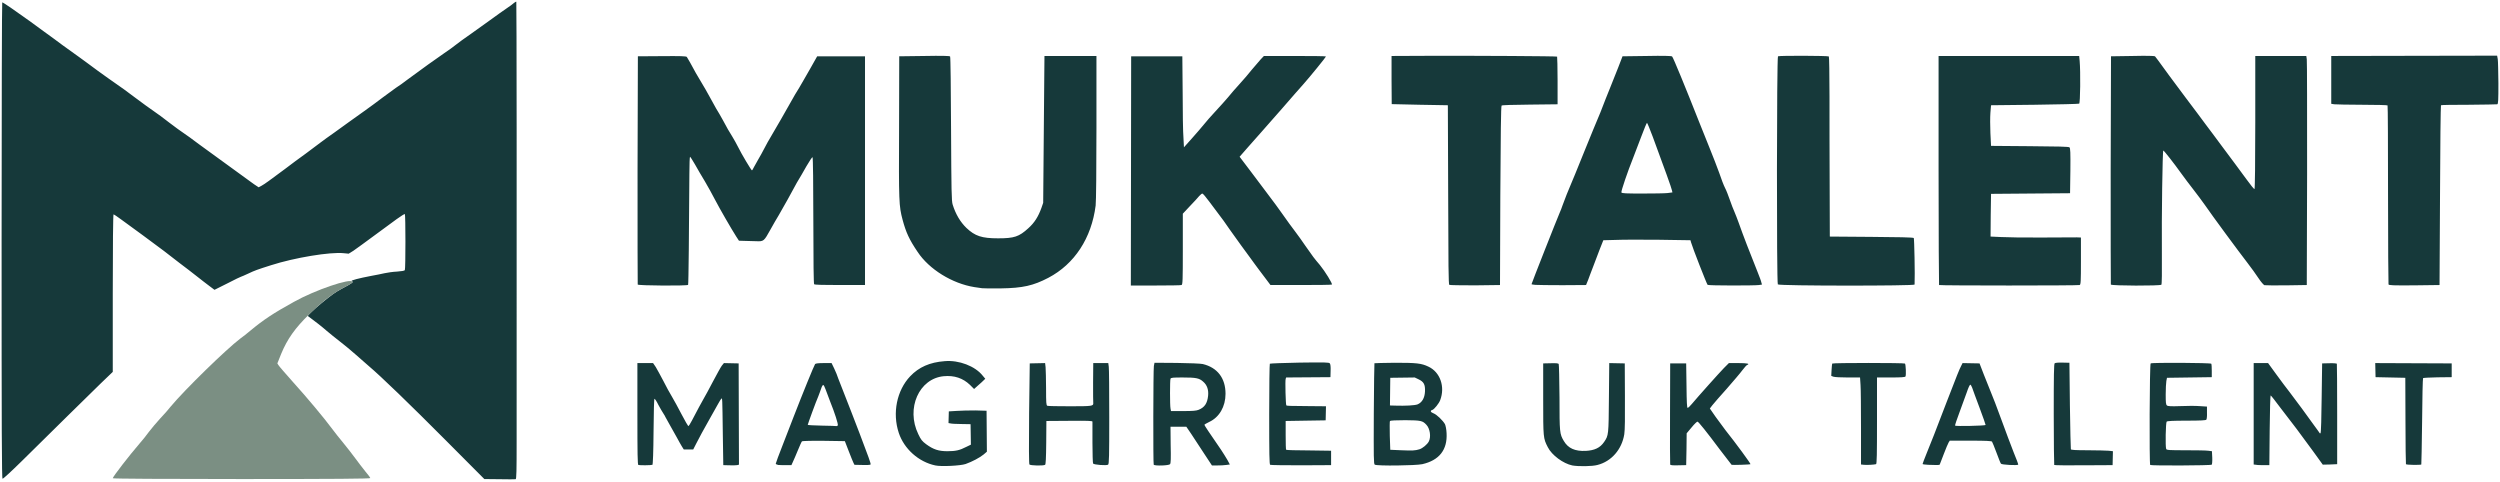
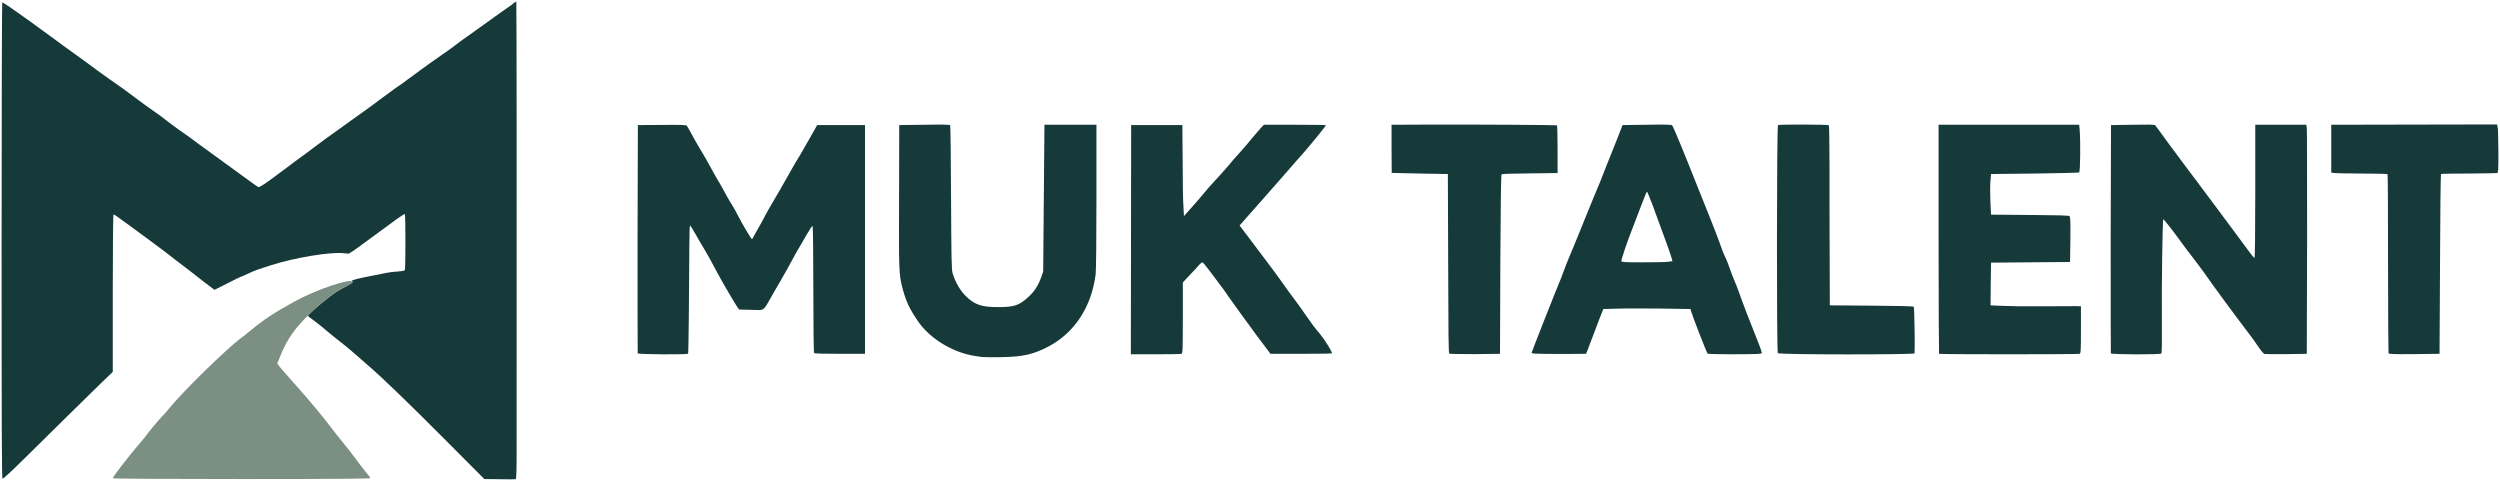
<svg xmlns="http://www.w3.org/2000/svg" viewBox="0 0 1563 301" width="1563" height="301" role="img" aria-label="MUKTalent">
-   <path fill-rule="evenodd" fill="#16393a" d="M312.3 299.6L302.8 299.5L278.5 275.1C256.4 252.9 238.1 235.2 230.5 228.8C228.9 227.4 225.3 224.2 222.4 221.7C219.6 219.2 215.1 215.5 212.5 213.5C209.9 211.5 206.2 208.5 204.2 206.8C201.5 204.4 196.5 200.5 192.5 197.6C192.1 197.4 196.2 193.5 200.9 189.6C207.8 184.0 209.3 182.9 213.5 180.6C220.9 176.6 221.2 176.5 219.9 175.7C219.2 175.3 224.2 174.0 232.0 172.5C234.9 172.0 238.7 171.2 240.5 170.8C242.3 170.4 245.8 169.9 248.2 169.8C251.1 169.6 252.8 169.3 253.1 168.9C253.6 168.1 253.6 134.1 253.1 133.8C252.9 133.7 250.6 135.1 248.0 137.0C239.4 143.3 228.8 151.1 226.2 153.0C224.9 154.0 222.5 155.7 220.9 156.8L218.0 158.6L214.9 158.3C206.5 157.4 184.1 161.1 169.5 165.8C160.7 168.6 159.3 169.1 155.3 171.0C152.9 172.1 150.9 173.0 150.7 173.0C150.5 173.0 146.7 174.8 142.3 177.1L134.1 181.2L130.9 178.8C129.2 177.5 125.6 174.8 123.0 172.7C120.4 170.6 115.5 166.9 112.2 164.4C109.0 161.9 104.6 158.5 102.5 156.9C100.4 155.3 94.5 150.9 89.3 147.1C84.1 143.3 77.9 138.8 75.6 137.1C73.3 135.4 71.2 134.0 71.0 134.0C70.7 134.0 70.5 153.5 70.5 183.3L70.5 232.5L63.1 239.6C55.0 247.5 31.5 270.6 13.8 288.1C7.2 294.6 2.0 299.4 1.6 299.3C1.1 299.1 1.0 271.2 1.0 150.3C1.0 63.1 1.2 1.5 1.4 1.5C2.0 1.5 9.0 6.3 18.3 13.0C20.0 14.2 24.0 17.2 27.2 19.5C30.5 21.8 35.8 25.8 39.2 28.3C42.5 30.7 47.2 34.1 49.5 35.7C51.8 37.4 57.1 41.2 61.2 44.3C65.4 47.3 70.5 51.0 72.6 52.4C74.7 53.8 80.0 57.6 84.3 60.9C88.7 64.2 93.9 68.0 96.0 69.4C98.1 70.8 102.6 74.1 106.0 76.8C109.4 79.4 113.4 82.3 114.8 83.2C116.2 84.1 120.5 87.2 124.3 90.1C134.4 97.5 153.8 111.6 158.7 115.1L161.7 117.1L163.4 116.2C165.4 115.1 168.6 112.8 178.1 105.7C181.7 102.9 187.6 98.6 191.2 96.0C194.7 93.4 198.9 90.3 200.4 89.1C202.0 87.9 205.8 85.1 209.0 82.9C212.1 80.6 216.2 77.7 218.0 76.4C219.8 75.1 224.2 71.9 227.8 69.4C231.3 66.9 236.5 63.1 239.2 61.0C242.0 58.9 245.7 56.2 247.4 55.0C249.2 53.9 252.5 51.5 254.7 49.8C263.4 43.4 272.9 36.5 277.8 33.2C280.5 31.4 283.8 29.0 285.0 28.0C286.2 27.0 290.6 23.8 294.8 20.9C298.9 18.0 304.6 13.9 307.5 11.8C310.4 9.7 314.4 6.8 316.5 5.4C318.6 4.0 320.8 2.4 321.4 1.8C322.0 1.3 322.6 1.0 322.8 1.1C323.0 1.4 323.1 126.0 323.0 275.8C323.0 294.2 322.9 299.4 322.4 299.6C322.0 299.7 317.5 299.7 312.3 299.6ZM584.8 291.0C574.3 288.8 565.2 280.6 561.9 270.6C557.8 258.2 560.7 244.1 569.0 235.3C574.5 229.5 581.3 226.5 590.6 225.8C599.5 225.0 609.7 228.9 614.4 234.9L616.0 236.8L613.6 239.1C612.3 240.3 610.7 241.7 610.1 242.2L609.0 243.2L606.4 240.6C602.0 236.4 596.6 234.6 590.1 235.2C574.6 236.6 566.3 255.3 574.1 271.4C575.8 275.0 576.5 275.8 579.0 277.7C583.5 281.0 586.8 282.1 592.3 282.1C597.6 282.1 600.0 281.5 604.1 279.4L607.0 278.0L606.9 271.6L606.8 265.2L601.0 265.1C597.8 265.1 594.7 264.9 594.1 264.7L593.0 264.5L593.1 260.9L593.2 257.2L598.0 256.9C600.6 256.7 605.9 256.6 609.8 256.6L616.8 256.8L616.9 269.6L617.0 282.4L614.9 284.2C612.4 286.2 607.9 288.6 603.7 290.1C600.4 291.2 588.5 291.8 584.8 291.0ZM983.0 291.0C977.3 289.8 970.2 284.6 967.7 279.6C964.8 274.0 964.8 273.7 964.8 249.5L964.8 227.2L969.5 227.1C972.7 227.0 974.3 227.1 974.5 227.6C974.7 227.9 974.9 237.4 975.0 248.6C975.0 270.4 975.1 271.3 977.7 275.7C980.4 280.3 984.7 282.2 991.4 281.9C996.9 281.6 1000.4 280.0 1002.9 276.3C1005.7 272.2 1005.7 272.0 1005.9 248.6L1006.1 227.0L1010.9 227.1L1015.8 227.2L1015.9 247.5C1016.0 261.0 1015.9 269.0 1015.5 271.5C1014.0 280.9 1007.5 288.5 998.7 290.7C995.5 291.6 986.8 291.7 983.0 291.0ZM399.1 290.7C398.6 290.5 398.5 283.6 398.5 258.7L398.5 227.0L403.4 227.0L408.3 227.0L410.0 229.5C410.8 230.9 413.0 234.8 414.7 238.1C416.4 241.5 418.8 245.9 420.1 248.0C421.3 250.1 424.1 255.0 426.1 259.0C428.2 263.0 430.1 266.3 430.3 266.4C430.6 266.4 431.6 264.9 432.6 262.9C435.0 258.2 439.4 250.1 440.3 248.6C440.8 247.9 443.1 243.5 445.6 238.8C448.1 234.1 450.6 229.5 451.3 228.6L452.6 227.0L457.2 227.1L461.8 227.2L461.9 258.9L462.0 290.5L460.9 290.8C460.2 290.9 458.1 291.0 456.0 290.9L452.2 290.8L451.9 271.2C451.6 248.0 451.6 248.9 451.0 249.2C450.8 249.4 449.8 250.9 448.9 252.6C447.9 254.3 445.7 258.3 443.9 261.5C439.2 269.8 437.9 272.3 435.5 276.9L433.4 281.0L430.4 281.0L427.5 281.0L426.3 279.1C425.7 278.1 424.2 275.5 423.1 273.4C421.9 271.2 419.8 267.6 418.5 265.2C417.1 262.8 416.0 260.8 416.0 260.7C416.0 260.6 415.5 259.6 414.8 258.6C414.1 257.6 412.7 255.1 411.6 253.1C410.6 251.0 409.5 249.4 409.2 249.3C408.9 249.3 408.7 257.2 408.6 269.8C408.5 282.7 408.2 290.4 407.9 290.6C407.3 290.9 400.0 291.0 399.1 290.7ZM486.6 290.7C485.7 290.5 485.0 290.2 485.0 289.9C485.0 289.6 487.0 284.1 489.5 277.8C492.0 271.4 495.0 263.7 496.2 260.5C501.7 246.3 508.9 228.6 509.6 227.6C510.0 227.2 511.7 227.0 515.0 227.0L519.9 227.0L521.5 230.3C522.3 232.0 523.0 233.6 523.0 233.7C523.0 233.9 524.7 238.3 526.8 243.6C528.9 248.9 531.5 255.5 532.5 258.2C533.6 261.0 535.8 266.9 537.5 271.2C542.8 285.1 544.6 290.0 544.3 290.4C544.1 290.7 541.8 290.8 539.1 290.7L534.2 290.6L533.6 289.4C533.3 288.8 531.9 285.4 530.6 282.0L528.2 275.8L515.0 275.6C507.7 275.5 501.6 275.7 501.4 275.9C501.1 276.2 500.0 278.7 498.8 281.6C497.6 284.4 496.3 287.7 495.7 288.8L494.8 290.8L491.5 290.8C489.7 290.8 487.5 290.8 486.6 290.7ZM643.6 290.4C643.3 290.0 643.2 279.3 643.4 258.5L643.8 227.2L648.6 227.1L653.4 227.0L653.7 229.6C653.8 231.1 654.0 237.0 654.0 242.8C654.0 252.0 654.1 253.4 654.8 253.7C655.2 253.9 661.6 254.0 669.0 254.0C682.9 254.0 683.7 253.9 683.5 251.9C683.4 251.5 683.4 245.8 683.4 239.1L683.5 227.0L688.2 227.0L692.9 227.0L693.2 229.3C693.4 230.6 693.5 244.7 693.5 260.8C693.5 285.5 693.4 290.0 692.8 290.5C691.9 291.2 683.9 290.6 683.4 289.8C683.2 289.5 683.0 283.6 683.0 276.8C683.0 269.9 683.0 264.0 683.0 263.6C683.0 263.1 679.9 263.0 668.6 263.1L654.2 263.2L654.1 276.7C654.0 286.7 653.8 290.3 653.4 290.6C652.3 291.3 644.2 291.1 643.6 290.4ZM721.3 290.5C720.9 289.9 721.0 231.2 721.4 228.8L721.8 226.8L735.8 226.9C743.5 227.0 750.8 227.3 752.0 227.6C761.1 229.8 766.2 236.4 766.2 246.2C766.2 254.2 762.3 260.9 756.0 263.8C754.3 264.6 753.0 265.4 753.0 265.6C753.0 266.0 756.1 270.6 763.4 281.2C764.7 283.2 766.5 286.0 767.4 287.6L768.9 290.4L766.6 290.7C765.4 290.9 762.9 291.0 761.0 291.0L757.7 291.0L752.7 283.4C750.0 279.2 746.4 273.7 744.7 271.2L741.7 266.8L736.7 266.8L731.8 266.8L731.9 278.1C732.1 286.7 732.0 289.7 731.5 290.2C730.8 291.1 721.8 291.4 721.3 290.5ZM794.1 290.6C793.6 290.2 793.5 284.0 793.5 259.0C793.5 241.8 793.7 227.6 793.9 227.4C794.1 227.2 802.5 226.9 812.5 226.7C828.3 226.5 830.9 226.5 831.4 227.2C831.8 227.6 832.0 229.3 831.9 231.8L831.8 235.8L817.9 235.9L804.1 236.0L803.8 236.9C803.4 238.0 803.8 253.0 804.2 253.4C804.6 253.8 806.0 253.8 818.1 253.9L829.0 254.0L828.9 258.4L828.8 262.8L816.2 263.0L803.8 263.2L803.8 272.1C803.8 277.0 803.9 281.1 804.1 281.2C804.2 281.4 810.6 281.6 818.3 281.6L832.2 281.8L832.2 286.2L832.2 290.8L813.5 290.9C803.2 290.9 794.5 290.8 794.1 290.6ZM859.5 290.5C858.8 290.1 858.8 286.1 858.9 258.6C859.0 241.4 859.2 227.2 859.3 227.1C859.4 227.0 865.1 226.9 872.1 226.8C885.5 226.8 888.6 227.1 893.0 229.2C900.4 232.6 903.6 241.8 900.4 250.2C899.6 252.3 896.7 255.9 895.5 256.3C894.0 256.7 894.3 257.7 896.2 258.4C898.2 259.1 902.1 262.9 903.4 265.2C903.8 266.1 904.3 268.4 904.4 270.8C905.0 281.2 899.8 287.8 889.2 290.2C885.1 291.1 860.9 291.4 859.5 290.5ZM1044.2 290.4C1044.1 290.0 1044.0 275.7 1044.1 258.5L1044.2 227.2L1049.2 227.2L1054.2 227.2L1054.4 241.1C1054.5 251.7 1054.7 255.0 1055.1 255.0C1055.5 255.0 1056.6 253.9 1057.7 252.6C1061.2 248.4 1074.7 233.3 1077.8 230.1L1080.9 227.0L1087.0 227.0C1092.4 227.0 1094.3 227.4 1092.3 228.2C1091.9 228.3 1090.6 229.8 1089.3 231.5C1088.0 233.3 1083.6 238.4 1079.6 243.0C1075.5 247.5 1071.5 252.2 1070.6 253.3L1069.0 255.4L1072.6 260.6C1074.6 263.4 1077.4 267.2 1078.8 269.0C1085.2 277.0 1094.7 290.0 1094.4 290.2C1094.1 290.5 1083.1 290.8 1082.6 290.6C1082.4 290.4 1079.1 286.1 1075.2 281.0C1067.0 270.0 1062.0 263.8 1061.3 263.6C1061.0 263.5 1059.3 265.1 1057.6 267.2L1054.5 270.9L1054.4 280.8L1054.2 290.8L1049.4 290.9C1045.7 291.0 1044.4 290.9 1044.2 290.4ZM1165.4 290.6L1163.5 290.4L1163.5 267.8C1163.5 255.3 1163.4 243.1 1163.2 240.6L1162.9 236.0L1155.2 236.0C1151.0 236.0 1147.0 235.8 1146.2 235.5L1144.9 235.0L1145.1 231.3C1145.2 229.2 1145.4 227.5 1145.5 227.3C1146.0 226.8 1190.5 226.8 1191.0 227.3C1191.5 227.9 1191.8 234.5 1191.3 235.4C1191.0 235.8 1188.7 236.0 1182.2 236.0L1173.5 236.0L1173.5 263.0C1173.5 284.2 1173.4 290.1 1172.9 290.2C1171.9 290.5 1167.4 290.8 1165.4 290.6ZM1205.6 290.6C1203.6 290.5 1202.0 290.3 1202.0 290.1C1202.0 289.9 1203.1 286.9 1204.5 283.5C1207.0 277.5 1210.1 269.5 1217.1 251.2C1223.5 234.6 1225.0 230.9 1226.0 229.0L1227.0 227.0L1232.3 227.1L1237.6 227.2L1240.3 234.2C1241.8 238.1 1243.8 243.1 1244.7 245.2C1245.7 247.4 1248.6 255.1 1251.2 262.2C1253.8 269.4 1257.3 278.6 1258.9 282.7C1260.6 286.8 1261.9 290.3 1261.8 290.5C1261.4 291.1 1251.4 290.6 1251.0 289.9C1250.7 289.6 1249.5 286.5 1248.2 283.0C1246.9 279.6 1245.7 276.5 1245.4 276.1C1245.0 275.7 1241.7 275.5 1232.0 275.5L1219.0 275.5L1218.3 276.6C1217.9 277.2 1216.5 280.6 1215.2 284.0C1213.9 287.4 1212.8 290.4 1212.7 290.5C1212.4 290.8 1210.4 290.8 1205.6 290.6ZM1284.3 290.7C1284.2 290.5 1284.0 276.2 1284.0 259.0C1284.0 234.5 1284.1 227.5 1284.6 227.1C1285.0 226.8 1287.2 226.6 1289.5 226.7L1293.8 226.8L1294.1 253.5C1294.3 268.2 1294.6 280.5 1294.7 280.9C1294.9 281.3 1297.5 281.5 1305.4 281.5C1311.1 281.5 1316.9 281.7 1318.4 281.8L1321.0 282.1L1320.9 286.4L1320.8 290.8L1302.7 290.9C1292.8 291.0 1284.5 290.9 1284.3 290.7ZM1344.3 290.7C1343.7 290.1 1343.9 227.6 1344.6 227.2C1345.6 226.6 1382.0 226.8 1382.5 227.4C1382.7 227.8 1382.8 229.8 1382.8 231.9L1382.8 235.8L1368.8 236.0L1354.8 236.2L1354.4 238.2C1354.2 239.3 1354.0 243.1 1354.0 246.6C1354.0 251.7 1354.1 253.0 1354.8 253.5C1355.3 254.0 1357.4 254.1 1363.1 253.9C1367.3 253.7 1372.8 253.7 1375.2 253.9L1379.8 254.2L1379.8 258.0C1379.9 260.1 1379.7 262.0 1379.4 262.4C1379.0 262.8 1375.9 263.0 1367.0 263.0C1358.5 263.0 1355.0 263.2 1354.6 263.6C1354.0 264.2 1353.7 279.2 1354.3 280.7C1354.6 281.4 1356.1 281.5 1366.5 281.5C1373.0 281.5 1379.4 281.6 1380.6 281.8L1382.9 282.1L1383.1 286.1C1383.2 288.3 1383.0 290.3 1382.8 290.5C1382.2 291.1 1344.9 291.2 1344.3 290.7ZM1410.6 290.6L1409.0 290.4L1409.0 258.7L1409.0 227.0L1413.5 227.0L1418.0 227.0L1423.1 234.0C1425.9 237.9 1429.7 242.9 1431.5 245.2C1433.2 247.4 1436.7 252.1 1439.2 255.5C1441.7 258.9 1445.0 263.5 1446.6 265.7C1448.2 267.8 1449.7 270.0 1450.0 270.4C1450.2 270.9 1450.6 271.1 1450.8 270.8C1451.1 270.6 1451.4 260.7 1451.5 248.8L1451.8 227.2L1456.2 227.1C1458.7 227.0 1460.8 227.2 1461.0 227.4C1461.1 227.7 1461.2 241.9 1461.2 259.1L1461.2 290.2L1456.7 290.4L1452.2 290.5L1446.2 282.2C1442.9 277.7 1438.2 271.3 1435.8 268.1C1433.3 264.9 1428.7 258.9 1425.6 254.8C1422.5 250.6 1419.8 247.2 1419.6 247.2C1419.4 247.2 1419.1 257.0 1419.0 269.0L1418.8 290.8L1415.5 290.8C1413.7 290.8 1411.5 290.8 1410.6 290.6ZM1504.2 290.2C1504.1 290.0 1503.9 277.7 1503.9 263.0L1503.8 236.2L1494.5 236.0L1485.2 235.8L1485.1 231.4L1485.0 227.0L1508.9 227.1L1532.8 227.2L1532.8 231.5L1532.8 235.8L1524.0 235.9C1519.2 236.0 1515.1 236.2 1514.9 236.4C1514.7 236.6 1514.4 248.8 1514.3 263.5C1514.1 278.1 1513.9 290.3 1513.8 290.4C1513.3 290.8 1504.4 290.7 1504.2 290.2ZM887.4 280.9C889.4 280.3 892.3 277.9 893.3 276.0C894.8 273.1 894.0 267.9 891.8 265.6C889.4 263.0 888.4 262.8 878.6 262.7C872.8 262.7 869.3 262.9 869.0 263.2C868.8 263.5 868.8 267.7 868.9 272.5L869.2 281.2L876.0 281.5C883.2 281.8 884.8 281.7 887.4 280.9ZM523.8 265.9C524.1 265.1 521.9 258.2 519.0 251.0C517.9 248.1 516.6 244.6 516.1 243.3C515.6 241.9 515.0 240.7 514.7 240.7C514.4 240.6 513.8 241.6 513.4 242.9C513.0 244.2 512.1 246.4 511.6 247.8C510.2 250.9 505.0 265.2 505.0 265.6C505.0 265.8 509.0 266.0 513.9 266.1C518.8 266.2 522.9 266.3 523.1 266.4C523.4 266.4 523.6 266.2 523.8 265.9ZM1241.4 265.7C1241.5 265.6 1239.8 260.8 1237.6 254.9C1235.4 249.0 1233.3 243.4 1233.0 242.4C1232.6 241.3 1232.1 240.5 1231.8 240.5C1231.5 240.5 1230.5 242.6 1229.7 245.1C1228.8 247.7 1226.7 253.3 1225.1 257.7C1223.4 262.1 1222.2 265.9 1222.3 266.1C1222.6 266.6 1241.0 266.2 1241.4 265.7ZM749.4 256.2C753.1 254.7 754.8 252.2 755.3 247.5C755.7 243.8 754.7 240.7 752.2 238.6C749.8 236.4 747.7 236.0 739.4 236.0C733.2 236.0 732.1 236.1 731.8 236.8C731.4 237.8 731.4 253.4 731.8 255.4L732.1 257.0L739.8 257.0C745.7 257.0 748.0 256.8 749.4 256.2ZM886.3 252.8C889.1 251.6 890.7 248.8 890.9 244.8C891.1 240.4 890.2 238.7 886.8 237.1L884.5 236.0L876.9 236.1L869.2 236.2L869.1 244.9L869.0 253.5L872.6 253.6C878.4 253.8 884.6 253.5 886.3 252.8ZM614.0 180.2C613.3 180.1 611.2 179.8 609.2 179.5C595.4 177.3 580.9 168.4 573.7 157.5C568.4 149.7 566.4 145.2 564.3 137.4C562.0 128.7 561.9 126.5 562.1 79.5L562.2 35.2L577.9 35.0C588.5 34.8 593.7 34.9 594.0 35.3C594.3 35.6 594.5 55.9 594.6 80.5C594.8 120.2 594.9 125.6 595.6 127.9C597.5 134.0 600.4 138.8 604.2 142.5C609.6 147.6 613.8 149.0 624.0 149.0C634.1 149.0 637.1 148.0 642.9 142.7C646.8 139.2 649.1 135.5 651.1 130.0L652.2 126.8L652.5 91.5C652.7 72.1 652.9 51.5 652.9 45.6L653.0 35.0L669.2 35.0L685.5 35.0L685.5 79.9C685.5 105.7 685.3 126.3 685.0 128.5C682.4 148.9 671.8 165.1 655.4 173.7C646.0 178.6 639.4 180.1 625.8 180.3C620.0 180.4 614.7 180.3 614.0 180.2ZM398.7 177.9C398.6 177.5 398.6 145.3 398.6 106.2L398.8 35.2L413.8 35.1C425.5 35.0 429.0 35.1 429.4 35.6C429.6 36.0 430.5 37.5 431.4 39.0C434.4 44.6 435.7 46.9 438.5 51.5C440.1 54.1 442.3 58.0 443.5 60.2C444.7 62.5 446.6 65.8 447.7 67.8C448.9 69.7 450.8 73.0 452.0 75.2C454.8 80.5 455.5 81.6 457.9 85.5C459.0 87.3 460.6 90.2 461.5 92.0C463.6 96.3 469.7 106.5 470.1 106.5C470.3 106.5 470.8 105.7 471.3 104.6C471.8 103.6 473.1 101.3 474.1 99.6C475.1 97.9 476.8 94.9 477.8 92.9C478.8 90.9 480.9 87.1 482.5 84.5C485.7 79.1 490.3 71.1 494.4 63.8C495.9 61.0 498.3 57.0 499.7 54.8C501.0 52.5 504.1 47.3 506.5 43.0L510.9 35.2L525.8 35.2L540.8 35.2L540.8 106.8L540.8 178.2L525.1 178.2C515.2 178.2 509.4 178.1 509.0 177.7C508.7 177.4 508.5 164.0 508.5 137.9C508.5 116.2 508.3 98.4 508.0 98.3C507.8 98.1 506.1 100.6 504.2 103.9C502.4 107.1 499.7 111.8 498.2 114.2C496.8 116.7 494.2 121.5 492.4 124.8C490.6 128.1 488.1 132.4 486.9 134.5C485.6 136.6 483.3 140.6 481.7 143.5C477.6 150.9 477.5 151.0 472.7 150.8C470.5 150.7 467.2 150.6 465.4 150.6L462.0 150.5L460.3 147.9C457.3 143.2 449.9 130.4 447.0 124.8C445.4 121.7 442.6 116.6 440.7 113.4C438.8 110.3 436.0 105.5 434.5 102.8C433.0 100.2 431.6 98.0 431.4 98.0C431.2 98.0 431.0 102.8 431.0 108.6C430.8 142.7 430.5 177.7 430.2 178.1C429.8 178.8 399.0 178.6 398.7 177.9ZM707.1 106.9L707.2 35.2L723.2 35.2L739.2 35.2L739.4 57.8C739.4 70.1 739.6 82.9 739.9 86.2L740.2 92.1L745.2 86.5C748.0 83.4 751.3 79.5 752.7 77.8C754.0 76.1 757.3 72.4 760.0 69.5C762.7 66.6 766.2 62.7 767.8 60.8C769.4 58.8 772.6 55.1 775.0 52.5C777.4 49.9 780.9 45.8 782.7 43.5C784.6 41.2 787.1 38.3 788.2 37.1L790.2 35.0L809.6 35.0C820.3 35.0 829.0 35.1 829.0 35.3C829.0 35.7 819.0 48.0 815.0 52.5C812.9 54.8 806.9 61.7 801.6 67.8C796.3 73.8 790.4 80.6 788.4 82.8C786.4 85.0 782.6 89.3 779.9 92.4L775.0 98.0L781.9 107.1C785.7 112.1 789.6 117.4 790.7 118.8C791.7 120.1 793.5 122.5 794.6 124.0C795.8 125.5 799.0 129.9 801.7 133.7C804.4 137.6 808.0 142.5 809.7 144.7C811.4 146.9 814.3 151.0 816.2 153.8C820.7 160.3 821.7 161.6 825.2 165.7C828.4 169.6 833.2 177.4 832.7 177.9C832.6 178.1 823.9 178.2 813.4 178.2L794.3 178.2L791.9 175.0C790.5 173.2 788.3 170.3 787.0 168.5C785.6 166.7 783.2 163.3 781.5 161.0C779.8 158.7 777.3 155.3 776.0 153.5C774.7 151.7 771.5 147.2 768.9 143.6C766.4 139.9 763.3 135.6 762.0 134.0C760.8 132.4 758.1 128.8 756.0 126.0C754.0 123.3 752.1 121.0 751.7 121.0C751.4 121.0 750.5 121.7 749.7 122.6C749.0 123.5 746.4 126.3 743.9 128.9L739.5 133.6L739.5 155.7C739.5 175.5 739.4 177.9 738.7 178.2C738.3 178.4 731.0 178.5 722.5 178.5L707.0 178.5L707.1 106.9ZM906.1 178.1C905.6 177.8 905.5 165.7 905.4 121.7L905.2 65.8L887.8 65.5C878.1 65.3 870.2 65.1 870.1 65.1C870.1 65.0 870.0 58.2 870.0 50.0L870.0 35.0L892.4 34.9C923.1 34.8 973.2 35.1 973.5 35.4C973.6 35.5 973.8 42.3 973.8 50.4L973.8 65.2L956.5 65.4C945.5 65.5 939.1 65.7 938.8 66.0C938.4 66.4 938.2 84.8 938.0 122.4L937.8 178.2L922.2 178.4C913.7 178.4 906.5 178.3 906.1 178.1ZM959.9 178.1C958.6 178.0 957.5 177.8 957.5 177.7C957.5 177.3 973.4 136.9 975.2 132.8C975.6 131.9 976.4 130.0 976.9 128.4C979.1 122.5 980.2 119.7 981.3 117.2C982.3 114.9 986.4 105.0 991.0 93.5C992.2 90.6 994.5 85.0 996.1 81.0C997.8 77.0 999.8 72.2 1000.6 70.2C1002.9 64.2 1005.0 58.9 1007.0 54.0C1008.1 51.4 1010.2 46.1 1011.7 42.2L1014.4 35.2L1029.5 35.0C1039.5 34.8 1044.9 34.9 1045.4 35.3C1046.0 35.7 1054.0 55.2 1062.2 76.0C1063.7 79.7 1066.6 87.0 1068.7 92.2C1070.9 97.5 1073.6 104.7 1074.9 108.2C1076.1 111.8 1077.7 116.0 1078.5 117.5C1079.3 119.0 1080.6 122.4 1081.5 125.0C1082.4 127.6 1083.7 131.0 1084.4 132.5C1085.1 134.0 1086.2 137.1 1087.0 139.2C1090.0 147.7 1093.9 157.7 1098.9 170.2C1100.0 173.0 1101.1 175.8 1101.2 176.6L1101.6 177.9L1099.7 178.2C1096.9 178.6 1068.4 178.6 1067.6 178.1C1067.1 177.7 1058.0 154.4 1057.2 151.4L1056.9 150.2L1037.3 149.9C1026.6 149.8 1014.3 149.8 1010.1 150.0L1002.4 150.2L1000.1 156.0C998.9 159.2 997.0 164.0 996.0 166.8C995.0 169.5 993.5 173.2 992.9 175.0L991.6 178.2L976.9 178.3C968.9 178.3 961.2 178.2 959.9 178.1ZM1111.5 177.8C1110.7 176.8 1110.8 35.7 1111.6 35.2C1112.3 34.7 1143.0 34.8 1143.4 35.3C1143.6 35.4 1143.8 46.6 1143.8 60.2C1143.8 73.7 1143.8 99.0 1143.9 116.3L1144.0 147.9L1170.0 148.1C1186.4 148.2 1196.1 148.4 1196.5 148.8C1196.8 149.1 1197.3 171.7 1197.0 177.9C1197.0 178.8 1112.4 178.8 1111.5 177.8ZM1212.3 178.2C1212.2 178.0 1212.0 145.7 1212.0 106.4L1212.0 35.0L1255.9 35.0L1299.9 35.0L1300.2 38.1C1300.8 44.8 1300.6 64.4 1299.9 64.8C1299.5 65.0 1287.0 65.3 1272.0 65.5L1244.8 65.8L1244.4 70.5C1244.2 73.1 1244.2 78.8 1244.4 83.2L1244.8 91.2L1269.0 91.4C1286.0 91.5 1293.4 91.7 1293.8 92.1C1294.4 92.5 1294.5 95.3 1294.4 106.7L1294.2 120.8L1269.5 121.0L1244.8 121.2L1244.6 134.6L1244.5 147.9L1251.1 148.2C1254.8 148.4 1266.3 148.6 1276.8 148.5C1287.2 148.4 1296.9 148.4 1298.4 148.4L1301.0 148.5L1301.0 163.2C1301.0 176.1 1300.9 177.9 1300.2 178.2C1299.1 178.6 1212.7 178.6 1212.3 178.2ZM1319.7 177.9C1319.6 177.5 1319.6 145.3 1319.6 106.2L1319.8 35.2L1333.2 35.0C1341.8 34.8 1346.9 34.9 1347.3 35.2C1347.8 35.7 1349.3 37.8 1356.0 47.0C1357.0 48.3 1361.7 54.7 1366.5 61.1C1371.3 67.5 1377.0 75.0 1379.0 77.8C1381.1 80.5 1385.4 86.4 1388.7 90.8C1396.3 101.0 1398.8 104.3 1404.5 112.1C1407.0 115.6 1409.3 118.4 1409.5 118.2C1409.8 118.1 1410.0 101.1 1410.0 76.5L1410.0 35.0L1426.0 35.0L1441.9 35.0L1442.2 37.1C1442.4 38.3 1442.4 70.5 1442.4 108.8L1442.2 178.2L1429.5 178.4C1422.5 178.5 1416.3 178.4 1415.7 178.3C1415.2 178.1 1413.5 176.2 1412.0 173.9C1410.5 171.6 1407.4 167.3 1405.0 164.2C1399.8 157.5 1382.9 134.6 1378.6 128.3C1376.8 125.8 1373.6 121.4 1371.3 118.5C1369.0 115.6 1365.5 110.9 1363.4 108.0C1359.4 102.4 1353.1 94.3 1352.5 94.1C1352.0 93.9 1351.4 135.6 1351.6 158.4C1351.7 170.4 1351.6 177.7 1351.3 178.0C1350.5 178.8 1320.0 178.7 1319.7 177.9ZM1493.3 177.8C1493.2 177.4 1493.0 152.1 1493.0 121.7C1493.0 91.3 1492.9 66.2 1492.7 65.9C1492.6 65.7 1485.4 65.5 1476.8 65.5C1468.3 65.5 1460.4 65.3 1459.4 65.2L1457.5 64.9L1457.5 49.9L1457.5 35.0L1507.4 34.9C1534.8 34.9 1558.2 34.8 1559.2 34.8L1561.2 34.8L1561.6 37.0C1561.8 38.2 1561.9 45.0 1562.0 52.1C1562.0 62.7 1561.9 64.9 1561.3 65.2C1560.9 65.3 1552.9 65.4 1543.5 65.5C1534.1 65.5 1526.2 65.6 1526.1 65.8C1525.9 65.9 1525.6 91.3 1525.5 122.2L1525.2 178.2L1509.4 178.4C1495.8 178.5 1493.6 178.4 1493.3 177.8ZM1042.5 120.7L1045.6 120.3L1045.3 119.0C1045.1 117.7 1040.7 105.5 1033.3 85.5C1031.5 80.7 1029.9 76.8 1029.7 76.8C1029.5 76.8 1027.9 80.6 1026.2 85.2C1024.4 89.9 1022.1 96.0 1021.0 98.8C1017.7 107.0 1013.4 119.6 1013.7 120.3C1013.9 120.9 1016.6 121.0 1026.7 121.0C1033.6 121.0 1040.8 120.9 1042.5 120.7Z" />
+   <path fill-rule="evenodd" fill="#16393a" d="M312.3 299.6L302.8 299.5L278.5 275.1C256.4 252.9 238.1 235.2 230.5 228.8C228.9 227.4 225.3 224.2 222.4 221.7C219.6 219.2 215.1 215.5 212.5 213.5C209.9 211.5 206.2 208.5 204.2 206.8C201.5 204.4 196.5 200.5 192.5 197.6C192.1 197.4 196.2 193.5 200.9 189.6C207.8 184.0 209.3 182.9 213.5 180.6C220.9 176.6 221.2 176.5 219.9 175.7C219.2 175.3 224.2 174.0 232.0 172.5C234.9 172.0 238.7 171.2 240.5 170.8C242.3 170.4 245.8 169.9 248.2 169.8C251.1 169.6 252.8 169.3 253.1 168.9C253.6 168.1 253.6 134.1 253.1 133.8C252.9 133.7 250.6 135.1 248.0 137.0C239.4 143.3 228.8 151.1 226.2 153.0C224.9 154.0 222.5 155.7 220.9 156.8L218.0 158.6L214.9 158.3C206.5 157.4 184.1 161.1 169.5 165.8C160.7 168.6 159.3 169.1 155.3 171.0C152.9 172.1 150.9 173.0 150.7 173.0C150.5 173.0 146.7 174.8 142.3 177.1L134.1 181.2L130.9 178.8C129.2 177.5 125.6 174.8 123.0 172.7C120.4 170.6 115.5 166.9 112.2 164.4C109.0 161.9 104.6 158.5 102.5 156.9C100.4 155.3 94.5 150.9 89.3 147.1C84.1 143.3 77.9 138.8 75.6 137.1C73.3 135.4 71.2 134.0 71.0 134.0C70.7 134.0 70.5 153.5 70.5 183.3L70.5 232.5L63.1 239.6C55.0 247.5 31.5 270.6 13.8 288.1C7.2 294.6 2.0 299.4 1.6 299.3C1.1 299.1 1.0 271.2 1.0 150.3C1.0 63.1 1.2 1.5 1.4 1.5C2.0 1.5 9.0 6.3 18.3 13.0C20.0 14.2 24.0 17.2 27.2 19.5C30.5 21.8 35.8 25.8 39.2 28.3C42.5 30.7 47.2 34.1 49.5 35.7C51.8 37.4 57.1 41.2 61.2 44.3C65.4 47.3 70.5 51.0 72.6 52.4C74.7 53.8 80.0 57.6 84.3 60.9C88.7 64.2 93.9 68.0 96.0 69.4C98.1 70.8 102.6 74.1 106.0 76.8C109.4 79.4 113.4 82.3 114.8 83.2C116.2 84.1 120.5 87.2 124.3 90.1C134.4 97.5 153.8 111.6 158.7 115.1L161.7 117.1L163.4 116.2C165.4 115.1 168.6 112.8 178.1 105.7C181.7 102.9 187.6 98.6 191.2 96.0C194.7 93.4 198.9 90.3 200.4 89.1C202.0 87.9 205.8 85.1 209.0 82.9C212.1 80.6 216.2 77.7 218.0 76.4C219.8 75.1 224.2 71.9 227.8 69.4C231.3 66.9 236.5 63.1 239.2 61.0C242.0 58.9 245.7 56.2 247.4 55.0C249.2 53.9 252.5 51.5 254.7 49.8C263.4 43.4 272.9 36.5 277.8 33.2C280.5 31.4 283.8 29.0 285.0 28.0C286.2 27.0 290.6 23.8 294.8 20.9C298.9 18.0 304.6 13.9 307.5 11.8C310.4 9.7 314.4 6.8 316.5 5.4C318.6 4.0 320.8 2.4 321.4 1.8C322.0 1.3 322.6 1.0 322.8 1.1C323.0 1.4 323.1 126.0 323.0 275.8C323.0 294.2 322.9 299.4 322.4 299.6C322.0 299.7 317.5 299.7 312.3 299.6Z" />
+   <path fill-rule="evenodd" fill="#16393a" transform="translate(0 43)" d="M614.0 180.2C613.3 180.1 611.2 179.8 609.2 179.5C595.4 177.3 580.9 168.4 573.7 157.5C568.4 149.7 566.4 145.2 564.3 137.4C562.0 128.7 561.9 126.5 562.1 79.5L562.2 35.2L577.9 35.0C588.5 34.8 593.7 34.9 594.0 35.3C594.3 35.6 594.5 55.9 594.6 80.5C594.8 120.2 594.9 125.6 595.6 127.9C597.5 134.0 600.4 138.8 604.2 142.5C609.6 147.6 613.8 149.0 624.0 149.0C634.1 149.0 637.1 148.0 642.9 142.7C646.8 139.2 649.1 135.5 651.1 130.0L652.2 126.8L652.5 91.5C652.7 72.1 652.9 51.5 652.9 45.6L653.0 35.0L669.2 35.0L685.5 35.0L685.5 79.9C685.5 105.7 685.3 126.3 685.0 128.5C682.4 148.9 671.8 165.1 655.4 173.7C646.0 178.6 639.4 180.1 625.8 180.3C620.0 180.4 614.7 180.3 614.0 180.2ZM398.7 177.9C398.6 177.5 398.6 145.3 398.6 106.2L398.8 35.2L413.8 35.1C425.5 35.0 429.0 35.1 429.4 35.6C429.6 36.0 430.5 37.5 431.4 39.0C434.4 44.6 435.7 46.9 438.5 51.5C440.1 54.1 442.3 58.0 443.5 60.2C444.7 62.5 446.6 65.8 447.7 67.8C448.9 69.7 450.8 73.0 452.0 75.2C454.8 80.5 455.5 81.6 457.9 85.5C459.0 87.3 460.6 90.2 461.5 92.0C463.6 96.3 469.7 106.5 470.1 106.5C470.3 106.5 470.8 105.7 471.3 104.6C471.8 103.6 473.1 101.3 474.1 99.6C475.1 97.9 476.8 94.9 477.8 92.9C478.8 90.9 480.9 87.1 482.5 84.5C485.7 79.1 490.3 71.1 494.4 63.8C495.9 61.0 498.3 57.0 499.7 54.8C501.0 52.5 504.1 47.3 506.5 43.0L510.9 35.2L525.8 35.2L540.8 35.2L540.8 106.8L540.8 178.2L525.1 178.2C515.2 178.2 509.4 178.1 509.0 177.7C508.7 177.4 508.5 164.0 508.5 137.9C508.5 116.2 508.3 98.4 508.0 98.3C507.8 98.1 506.1 100.6 504.2 103.9C502.4 107.1 499.7 111.8 498.2 114.2C496.8 116.7 494.2 121.5 492.4 124.8C490.6 128.1 488.1 132.4 486.9 134.5C485.6 136.6 483.3 140.6 481.7 143.5C477.6 150.9 477.5 151.0 472.7 150.8C470.5 150.7 467.2 150.6 465.4 150.6L462.0 150.5L460.3 147.9C457.3 143.2 449.9 130.4 447.0 124.8C445.4 121.7 442.6 116.6 440.7 113.4C438.8 110.3 436.0 105.5 434.5 102.8C433.0 100.2 431.6 98.0 431.4 98.0C431.2 98.0 431.0 102.8 431.0 108.6C430.8 142.7 430.5 177.7 430.2 178.1C429.8 178.8 399.0 178.6 398.7 177.9ZM707.1 106.9L707.2 35.2L723.2 35.2L739.2 35.2L739.4 57.8C739.4 70.1 739.6 82.9 739.9 86.2L740.2 92.1L745.2 86.5C748.0 83.4 751.3 79.5 752.7 77.8C754.0 76.1 757.3 72.4 760.0 69.5C762.7 66.6 766.2 62.7 767.8 60.8C769.4 58.8 772.6 55.1 775.0 52.5C777.4 49.9 780.9 45.8 782.7 43.5C784.6 41.2 787.1 38.3 788.2 37.1L790.2 35.0L809.6 35.0C820.3 35.0 829.0 35.1 829.0 35.3C829.0 35.7 819.0 48.0 815.0 52.5C812.9 54.8 806.9 61.7 801.6 67.8C796.3 73.8 790.4 80.6 788.4 82.8C786.4 85.0 782.6 89.3 779.9 92.4L775.0 98.0L781.9 107.1C785.7 112.1 789.6 117.4 790.7 118.8C791.7 120.1 793.5 122.5 794.6 124.0C795.8 125.5 799.0 129.9 801.7 133.7C804.4 137.6 808.0 142.5 809.7 144.7C811.4 146.9 814.3 151.0 816.2 153.8C820.7 160.3 821.7 161.6 825.2 165.7C828.4 169.6 833.2 177.4 832.7 177.9C832.6 178.1 823.9 178.2 813.4 178.2L794.3 178.2L791.9 175.0C790.5 173.2 788.3 170.3 787.0 168.5C785.6 166.7 783.2 163.3 781.5 161.0C779.8 158.7 777.3 155.3 776.0 153.5C774.7 151.7 771.5 147.2 768.9 143.6C766.4 139.9 763.3 135.6 762.0 134.0C760.8 132.4 758.1 128.8 756.0 126.0C754.0 123.3 752.1 121.0 751.7 121.0C751.4 121.0 750.5 121.7 749.7 122.6C749.0 123.5 746.4 126.3 743.9 128.9L739.5 133.6L739.5 155.7C739.5 175.5 739.4 177.9 738.7 178.2C738.3 178.4 731.0 178.5 722.5 178.5L707.0 178.5L707.1 106.9ZM906.1 178.1C905.6 177.8 905.5 165.7 905.4 121.7L905.2 65.8L887.8 65.5C878.1 65.3 870.2 65.1 870.1 65.1C870.1 65.0 870.0 58.2 870.0 50.0L870.0 35.0L892.4 34.9C923.1 34.8 973.2 35.1 973.5 35.4C973.6 35.5 973.8 42.3 973.8 50.4L973.8 65.2L956.5 65.4C945.5 65.5 939.1 65.7 938.8 66.0C938.4 66.4 938.2 84.8 938.0 122.4L937.8 178.2L922.2 178.4C913.7 178.4 906.5 178.3 906.1 178.1ZM959.9 178.1C958.6 178.0 957.5 177.8 957.5 177.7C957.5 177.3 973.4 136.9 975.2 132.8C975.6 131.9 976.4 130.0 976.9 128.4C979.1 122.5 980.2 119.7 981.3 117.2C982.3 114.9 986.4 105.0 991.0 93.5C992.2 90.6 994.5 85.0 996.1 81.0C997.8 77.0 999.8 72.2 1000.6 70.2C1002.9 64.2 1005.0 58.9 1007.0 54.0C1008.1 51.4 1010.2 46.1 1011.7 42.2L1014.4 35.2L1029.5 35.0C1039.5 34.8 1044.9 34.9 1045.4 35.3C1046.0 35.7 1054.0 55.2 1062.2 76.0C1063.7 79.7 1066.6 87.0 1068.7 92.2C1070.9 97.5 1073.6 104.7 1074.9 108.2C1076.1 111.8 1077.7 116.0 1078.5 117.5C1079.3 119.0 1080.6 122.4 1081.5 125.0C1082.4 127.6 1083.7 131.0 1084.4 132.5C1085.1 134.0 1086.2 137.1 1087.0 139.2C1090.0 147.7 1093.9 157.7 1098.9 170.2C1100.0 173.0 1101.1 175.8 1101.2 176.6L1101.6 177.9L1099.7 178.2C1096.9 178.6 1068.4 178.6 1067.6 178.1C1067.1 177.7 1058.0 154.4 1057.2 151.4L1056.9 150.2L1037.3 149.9C1026.6 149.8 1014.3 149.8 1010.1 150.0L1002.4 150.2L1000.1 156.0C998.9 159.2 997.0 164.0 996.0 166.8C995.0 169.5 993.5 173.2 992.9 175.0L991.6 178.2L976.9 178.3C968.9 178.3 961.2 178.2 959.9 178.1ZM1111.5 177.8C1110.7 176.8 1110.8 35.7 1111.6 35.2C1112.3 34.7 1143.0 34.8 1143.4 35.3C1143.6 35.4 1143.8 46.6 1143.8 60.2C1143.8 73.7 1143.8 99.0 1143.9 116.3L1144.0 147.9L1170.0 148.1C1186.4 148.2 1196.1 148.4 1196.5 148.8C1196.8 149.1 1197.3 171.7 1197.0 177.9C1197.0 178.8 1112.4 178.8 1111.5 177.8ZM1212.3 178.2C1212.2 178.0 1212.0 145.7 1212.0 106.4L1212.0 35.0L1255.9 35.0L1299.9 35.0L1300.2 38.1C1300.8 44.8 1300.6 64.4 1299.9 64.8C1299.5 65.0 1287.0 65.3 1272.0 65.5L1244.8 65.8L1244.4 70.5C1244.2 73.1 1244.2 78.8 1244.4 83.2L1244.8 91.2L1269.0 91.4C1286.0 91.5 1293.4 91.7 1293.8 92.1C1294.4 92.5 1294.5 95.3 1294.4 106.7L1294.2 120.8L1269.5 121.0L1244.8 121.2L1244.6 134.6L1244.5 147.9L1251.1 148.2C1254.8 148.4 1266.3 148.6 1276.8 148.5C1287.2 148.4 1296.9 148.4 1298.4 148.4L1301.0 148.5L1301.0 163.2C1301.0 176.1 1300.9 177.9 1300.2 178.2C1299.1 178.6 1212.7 178.6 1212.3 178.2ZM1319.7 177.9C1319.6 177.5 1319.6 145.3 1319.6 106.2L1319.8 35.2L1333.2 35.0C1341.8 34.8 1346.9 34.9 1347.3 35.2C1347.8 35.7 1349.3 37.8 1356.0 47.0C1357.0 48.3 1361.7 54.7 1366.5 61.1C1371.3 67.5 1377.0 75.0 1379.0 77.8C1381.1 80.5 1385.4 86.4 1388.7 90.8C1396.3 101.0 1398.8 104.3 1404.5 112.1C1407.0 115.6 1409.3 118.4 1409.5 118.2C1409.8 118.1 1410.0 101.1 1410.0 76.5L1410.0 35.0L1426.0 35.0L1441.9 35.0L1442.2 37.1C1442.4 38.3 1442.4 70.5 1442.4 108.8L1442.2 178.2L1429.5 178.4C1422.5 178.5 1416.3 178.4 1415.7 178.3C1415.2 178.1 1413.5 176.2 1412.0 173.9C1410.5 171.6 1407.4 167.3 1405.0 164.2C1399.8 157.5 1382.9 134.6 1378.6 128.3C1376.8 125.8 1373.6 121.4 1371.3 118.5C1369.0 115.6 1365.5 110.9 1363.4 108.0C1359.4 102.4 1353.1 94.3 1352.5 94.1C1352.0 93.9 1351.4 135.6 1351.6 158.4C1351.7 170.4 1351.6 177.7 1351.3 178.0C1350.5 178.8 1320.0 178.7 1319.7 177.9ZM1493.3 177.8C1493.2 177.4 1493.0 152.1 1493.0 121.7C1493.0 91.3 1492.9 66.2 1492.7 65.9C1492.6 65.7 1485.4 65.5 1476.8 65.5C1468.3 65.5 1460.4 65.3 1459.4 65.2L1457.5 64.9L1457.5 49.9L1457.5 35.0L1507.4 34.9C1534.8 34.9 1558.2 34.8 1559.2 34.8L1561.2 34.8L1561.6 37.0C1561.8 38.2 1561.9 45.0 1562.0 52.1C1562.0 62.7 1561.9 64.9 1561.3 65.2C1560.9 65.3 1552.9 65.4 1543.5 65.5C1534.1 65.5 1526.2 65.6 1526.1 65.8C1525.9 65.9 1525.6 91.3 1525.5 122.2L1525.2 178.2L1509.4 178.4C1495.8 178.5 1493.6 178.4 1493.3 177.8ZM1042.5 120.7L1045.6 120.3L1045.3 119.0C1045.1 117.7 1040.7 105.5 1033.3 85.5C1031.5 80.7 1029.9 76.8 1029.7 76.8C1029.5 76.8 1027.9 80.6 1026.2 85.2C1024.4 89.9 1022.1 96.0 1021.0 98.8C1017.7 107.0 1013.4 119.6 1013.7 120.3C1013.9 120.9 1016.6 121.0 1026.7 121.0C1033.6 121.0 1040.8 120.9 1042.5 120.7Z" />
  <path fill-rule="evenodd" fill="#7b8f83" d="M70.5 299.0C70.5 298.1 80.6 285.0 87.5 277.0C89.1 275.2 91.6 272.1 93.1 270.0C94.7 267.9 97.8 264.2 100.1 261.7C102.4 259.3 105.4 255.9 106.7 254.2C115.6 243.5 141.5 218.3 150.2 211.7C151.6 210.7 154.6 208.4 156.8 206.5C164.5 200.1 170.9 195.8 183.8 188.7C197.0 181.3 219.4 173.7 220.3 176.2C220.5 176.8 219.6 177.3 213.5 180.6C207.8 183.7 200.9 189.1 193.3 196.5C184.5 205.1 179.6 212.0 175.8 221.2L173.4 227.2L174.1 228.3C174.4 228.9 178.7 233.8 183.4 239.1C192.0 248.6 202.7 261.4 207.8 268.3C209.2 270.2 212.3 274.1 214.7 277.0C217.1 279.9 220.4 284.2 222.1 286.5C223.8 288.8 226.6 292.5 228.3 294.6C230.1 296.7 231.5 298.6 231.5 298.9C231.5 299.3 209.4 299.5 151.0 299.5C102.8 299.5 70.5 299.3 70.5 299.0Z" />
</svg>
